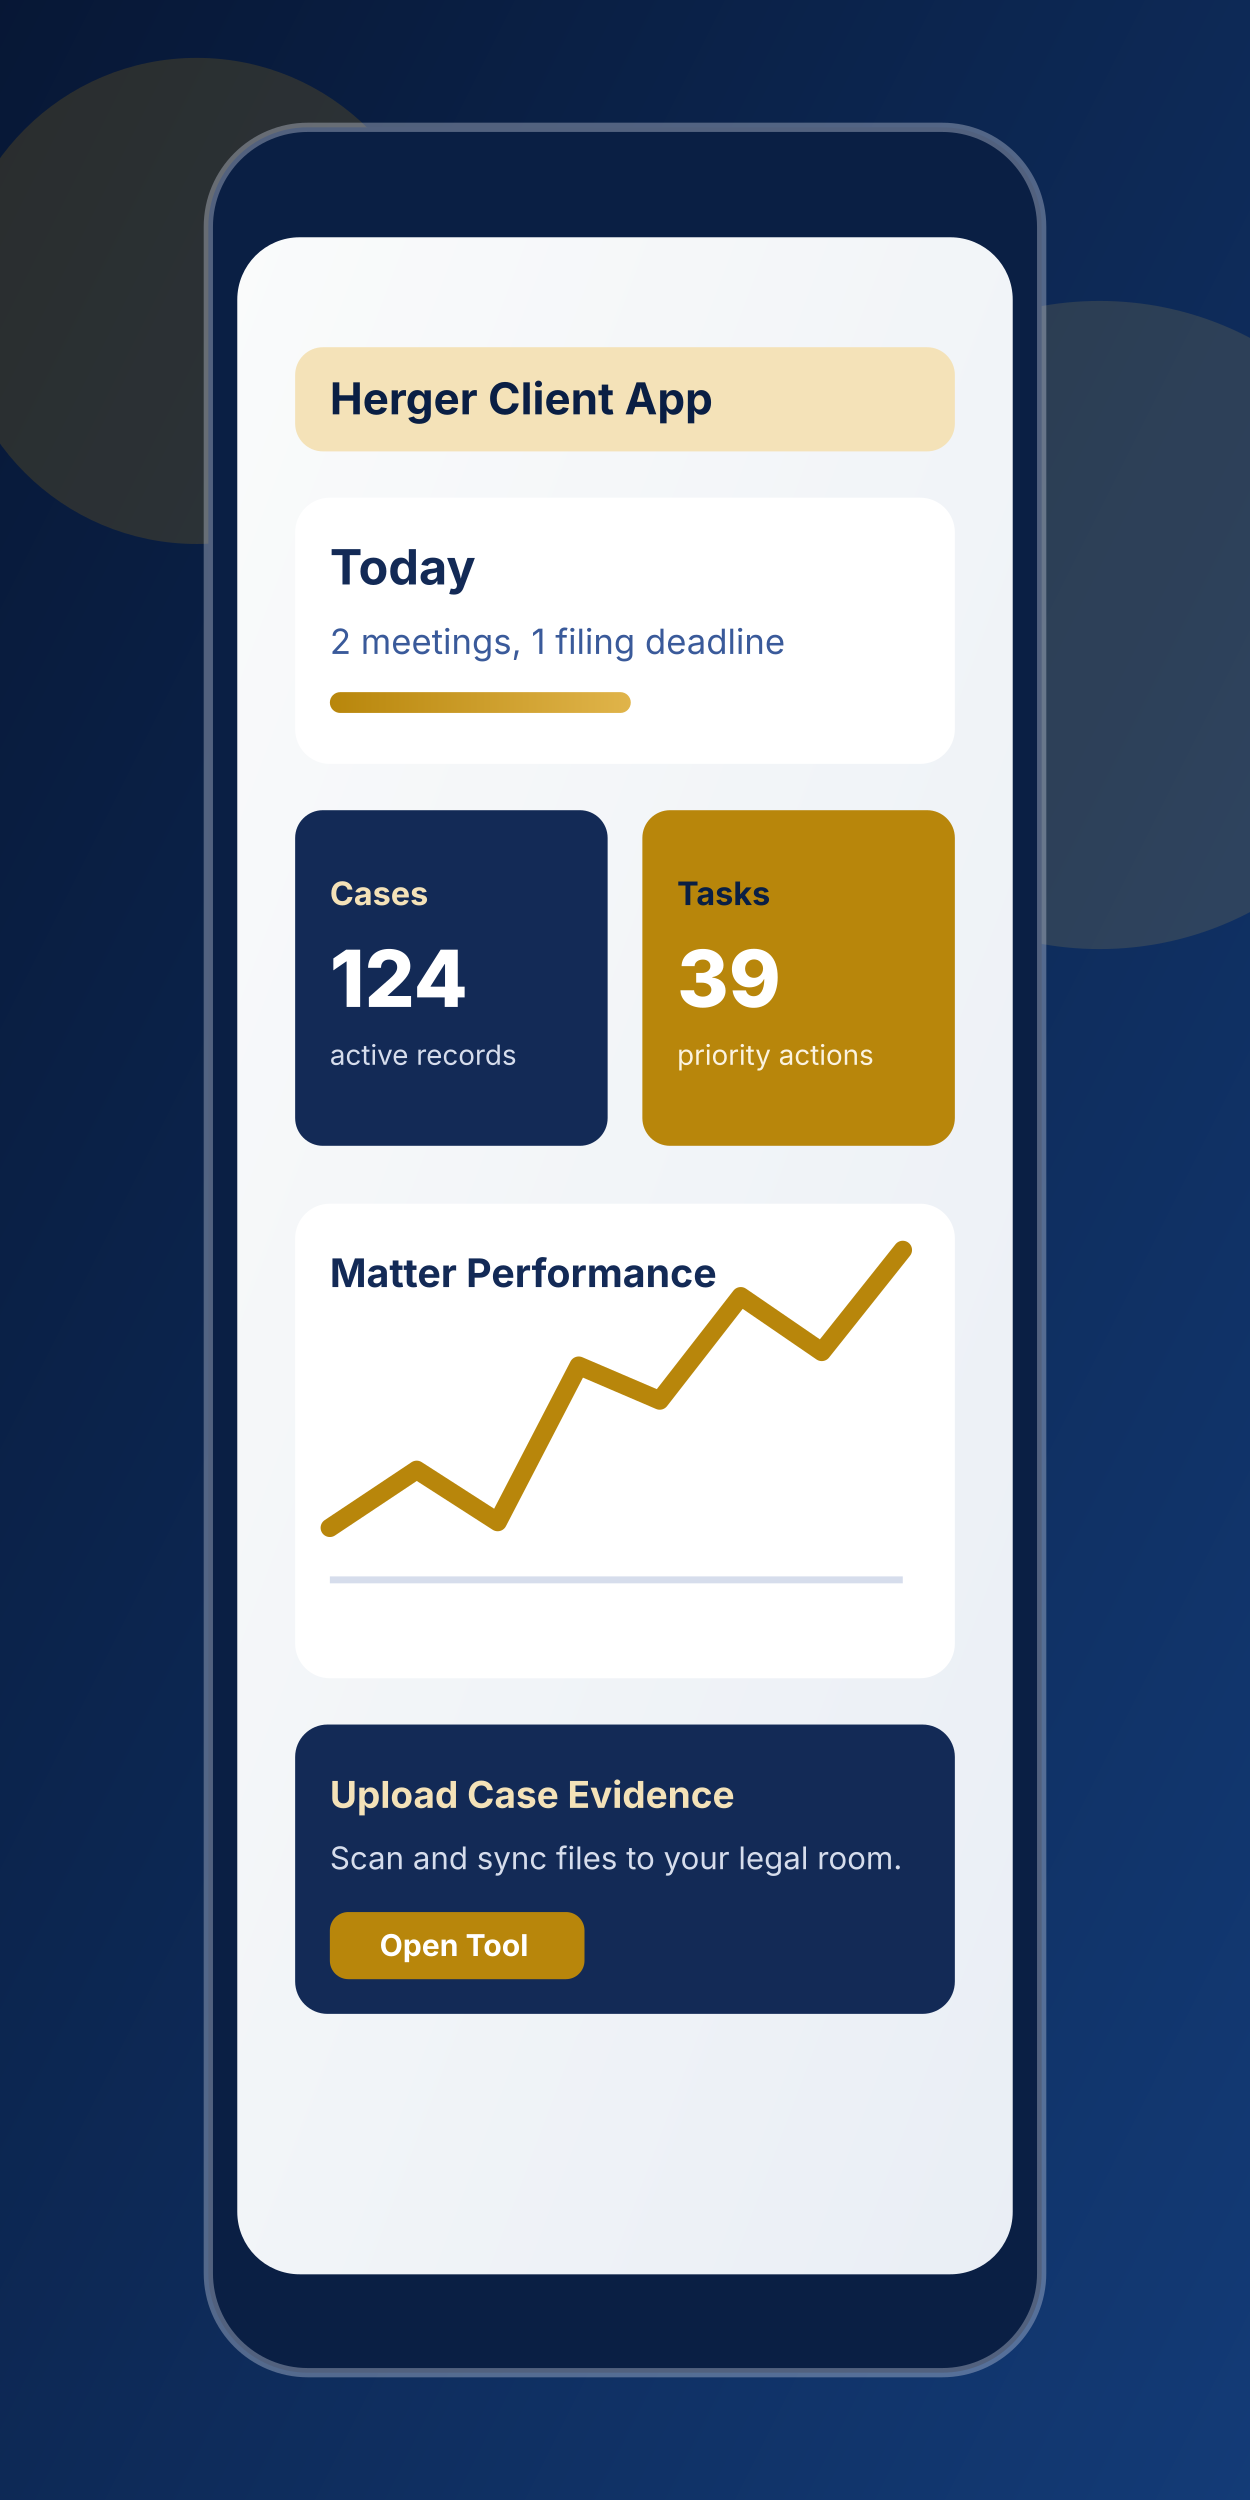
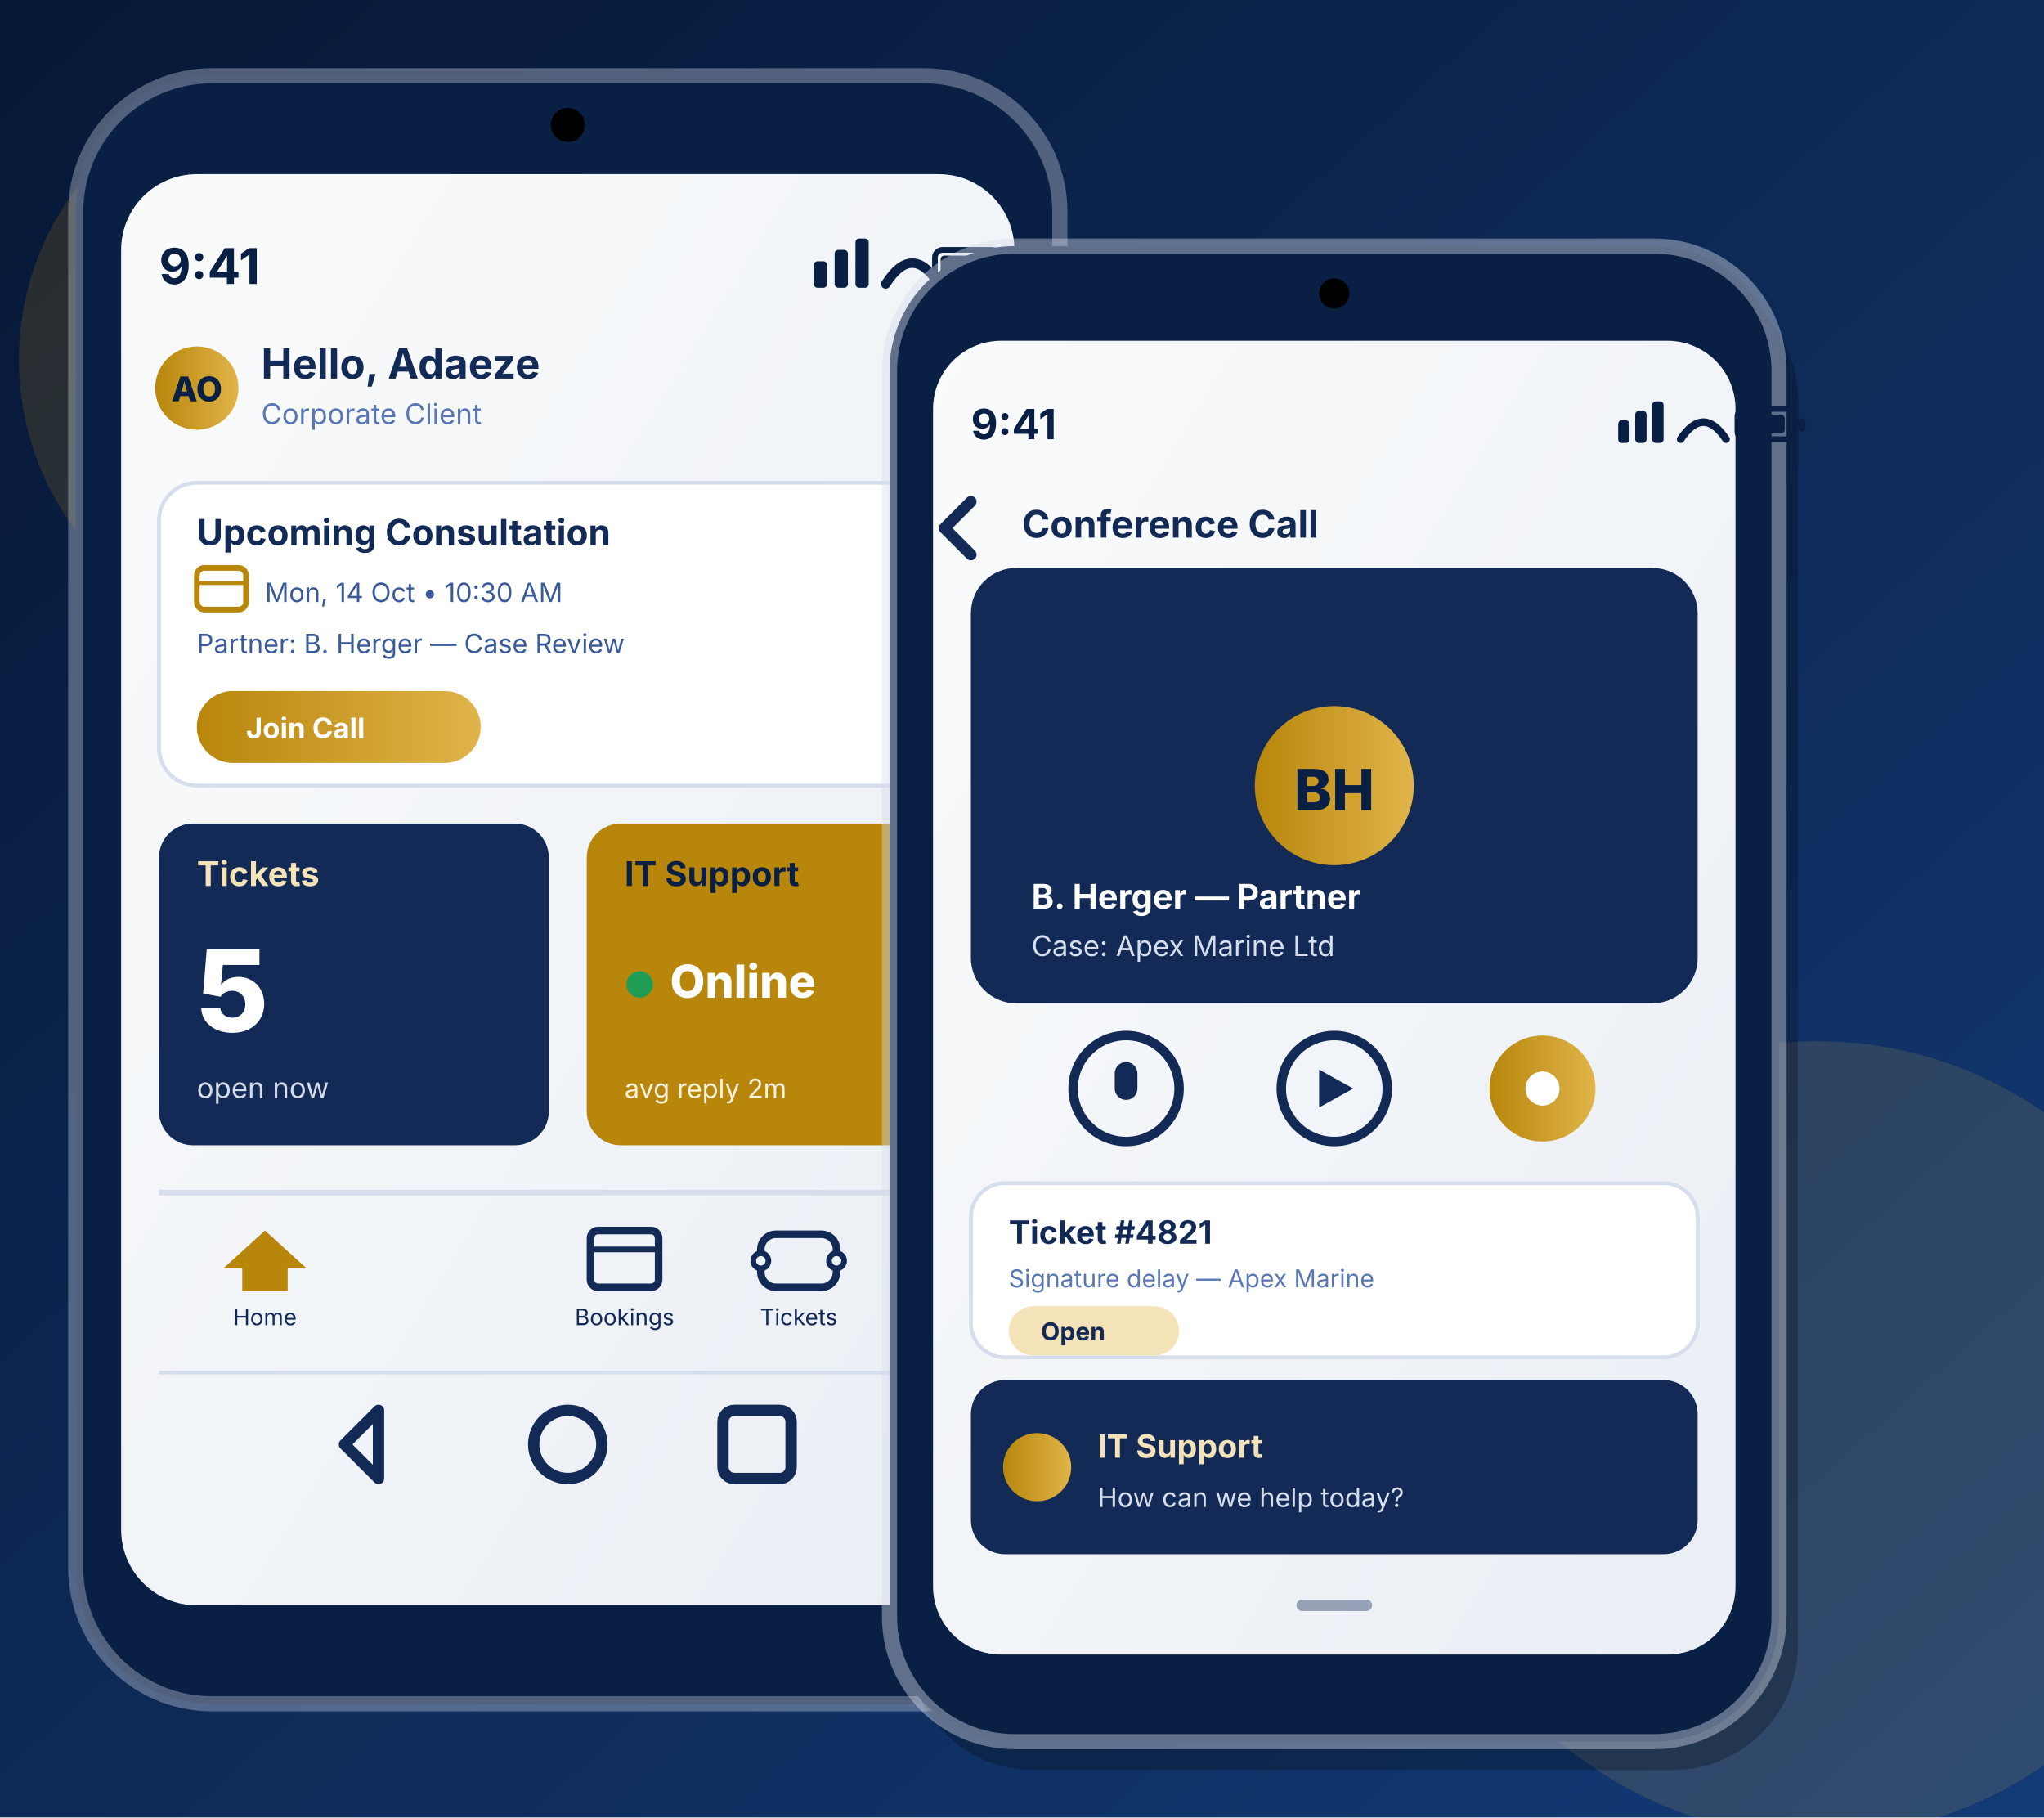
- <svg xmlns="http://www.w3.org/2000/svg" viewBox="0 0 1080 2160" role="img" aria-labelledby="title desc">
+ <svg xmlns="http://www.w3.org/2000/svg" viewBox="0 0 1080 960" role="img" aria-labelledby="title desc">
  <defs>
    <linearGradient id="bg" x1="0" x2="1" y1="0" y2="1">
      <stop offset="0%" stop-color="#071735" />
      <stop offset="100%" stop-color="#133b77" />
    </linearGradient>
    <linearGradient id="card" x1="0" x2="1" y1="0" y2="1">
      <stop offset="0%" stop-color="#ffffff" stop-opacity="0.98" />
      <stop offset="100%" stop-color="#eef2f9" stop-opacity="0.98" />
    </linearGradient>
    <linearGradient id="accent" x1="0" x2="1" y1="0" y2="0">
      <stop offset="0%" stop-color="#b8860b" />
      <stop offset="100%" stop-color="#e0b44a" />
    </linearGradient>
  </defs>
-   <rect width="1080" height="2160" fill="url(#bg)" />
-   <circle cx="170" cy="260" r="210" fill="#b8860b" fill-opacity="0.2" />
-   <circle cx="950" cy="540" r="280" fill="#e0b44a" fill-opacity="0.15" />
-   <rect x="180" y="110" width="720" height="1940" rx="86" fill="#0a1f44" stroke="#d6ddec" stroke-opacity="0.35" stroke-width="8" />
-   <rect x="205" y="205" width="670" height="1760" rx="54" fill="url(#card)" />
-   <rect x="255" y="300" width="570" height="90" rx="24" fill="#f4e2b8" />
-   <text x="285" y="358" fill="#0a1f44" font-size="38" font-family="Inter, Arial, sans-serif" font-weight="700">Herger Client App</text>
-   <rect x="255" y="430" width="570" height="230" rx="30" fill="#ffffff" />
-   <text x="285" y="505" fill="#132a56" font-size="42" font-family="Inter, Arial, sans-serif" font-weight="700">Today</text>
-   <text x="285" y="565" fill="#3a5a9a" font-size="30" font-family="Inter, Arial, sans-serif">2 meetings, 1 filing deadline</text>
-   <rect x="285" y="598" width="260" height="18" rx="9" fill="url(#accent)" />
-   <rect x="255" y="700" width="270" height="290" rx="24" fill="#132a56" />
-   <text x="285" y="782" fill="#f4e2b8" font-size="28" font-family="Inter, Arial, sans-serif" font-weight="700">Cases</text>
-   <text x="285" y="870" fill="#ffffff" font-size="68" font-family="Inter, Arial, sans-serif" font-weight="800">124</text>
-   <text x="285" y="920" fill="#d6ddec" font-size="24" font-family="Inter, Arial, sans-serif">active records</text>
-   <rect x="555" y="700" width="270" height="290" rx="24" fill="#b8860b" />
-   <text x="585" y="782" fill="#0a1f44" font-size="28" font-family="Inter, Arial, sans-serif" font-weight="700">Tasks</text>
-   <text x="585" y="870" fill="#ffffff" font-size="68" font-family="Inter, Arial, sans-serif" font-weight="800">39</text>
-   <text x="585" y="920" fill="#fbf3e0" font-size="24" font-family="Inter, Arial, sans-serif">priority actions</text>
-   <rect x="255" y="1040" width="570" height="410" rx="30" fill="#ffffff" />
-   <text x="285" y="1112" fill="#132a56" font-size="34" font-family="Inter, Arial, sans-serif" font-weight="700">Matter Performance</text>
-   <polyline points="285,1320 360,1270 430,1315 500,1180 570,1210 640,1120 710,1168 780,1080" fill="none" stroke="#b8860b" stroke-width="16" stroke-linecap="round" stroke-linejoin="round" />
-   <line x1="285" y1="1365" x2="780" y2="1365" stroke="#d6ddec" stroke-width="6" />
-   <rect x="255" y="1490" width="570" height="250" rx="28" fill="#132a56" />
-   <text x="285" y="1562" fill="#f4e2b8" font-size="32" font-family="Inter, Arial, sans-serif" font-weight="700">Upload Case Evidence</text>
-   <text x="285" y="1615" fill="#d6ddec" font-size="27" font-family="Inter, Arial, sans-serif">Scan and sync files to your legal room.</text>
-   <rect x="285" y="1652" width="220" height="58" rx="16" fill="#b8860b" />
-   <text x="328" y="1690" fill="#ffffff" font-size="26" font-family="Inter, Arial, sans-serif" font-weight="700">Open Tool</text>
+   <rect width="1080" height="960" fill="url(#bg)" />
+   <circle cx="160" cy="190" r="150" fill="#b8860b" fill-opacity="0.18" />
+   <circle cx="960" cy="760" r="210" fill="#e0b44a" fill-opacity="0.14" />
+   <rect x="40" y="40" width="520" height="860" rx="72" fill="#0a1f44" stroke="#d6ddec" stroke-opacity="0.35" stroke-width="8" />
+   <rect x="64" y="92" width="472" height="756" rx="40" fill="url(#card)" />
+   <circle cx="300" cy="66" r="9" fill="#000000" />
+   <text x="84" y="150" fill="#0a1f44" font-size="26" font-family="Inter, Arial, sans-serif" font-weight="700">9:41</text>
+   <rect x="430" y="138" width="7" height="14" rx="2" fill="#0a1f44" />
+   <rect x="441" y="132" width="7" height="20" rx="2" fill="#0a1f44" />
+   <rect x="452" y="126" width="7" height="26" rx="2" fill="#0a1f44" />
+   <path d="M468 150 q14 -22 28 0" stroke="#0a1f44" stroke-width="5" fill="none" stroke-linecap="round" />
+   <rect x="494" y="132" width="34" height="18" rx="4" fill="none" stroke="#0a1f44" stroke-width="3" />
+   <rect x="497" y="135" width="26" height="12" rx="2" fill="#0a1f44" />
+   <rect x="530" y="137" width="4" height="8" rx="2" fill="#0a1f44" />
+   <circle cx="104" cy="205" r="22" fill="url(#accent)" />
+   <text x="104" y="212" fill="#0a1f44" font-size="18" font-family="Inter, Arial, sans-serif" font-weight="800" text-anchor="middle">AO</text>
+   <text x="138" y="200" fill="#132a56" font-size="22" font-family="Inter, Arial, sans-serif" font-weight="700">Hello, Adaeze</text>
+   <text x="138" y="224" fill="#5a77b3" font-size="15" font-family="Inter, Arial, sans-serif">Corporate Client</text>
+   <rect x="84" y="255" width="432" height="160" rx="20" fill="#ffffff" stroke="#d6ddec" stroke-width="2" />
+   <text x="104" y="288" fill="#132a56" font-size="19" font-family="Inter, Arial, sans-serif" font-weight="700">Upcoming Consultation</text>
+   <rect x="104" y="300" width="26" height="22" rx="4" fill="none" stroke="#b8860b" stroke-width="3" />
+   <line x1="104" y1="308" x2="130" y2="308" stroke="#b8860b" stroke-width="2" />
+   <text x="140" y="318" fill="#3a5a9a" font-size="14" font-family="Inter, Arial, sans-serif">Mon, 14 Oct • 10:30 AM</text>
+   <text x="104" y="345" fill="#3a5a9a" font-size="14" font-family="Inter, Arial, sans-serif">Partner: B. Herger — Case Review</text>
+   <rect x="104" y="365" width="150" height="38" rx="19" fill="url(#accent)" />
+   <text x="130" y="390" fill="#ffffff" font-size="15" font-family="Inter, Arial, sans-serif" font-weight="700">Join Call</text>
+   <rect x="84" y="435" width="206" height="170" rx="18" fill="#132a56" />
+   <text x="104" y="468" fill="#f4e2b8" font-size="18" font-family="Inter, Arial, sans-serif" font-weight="700">Tickets</text>
+   <text x="104" y="545" fill="#ffffff" font-size="60" font-family="Inter, Arial, sans-serif" font-weight="800">5</text>
+   <text x="104" y="580" fill="#d6ddec" font-size="15" font-family="Inter, Arial, sans-serif">open now</text>
+   <rect x="310" y="435" width="206" height="170" rx="18" fill="#b8860b" />
+   <text x="330" y="468" fill="#0a1f44" font-size="18" font-family="Inter, Arial, sans-serif" font-weight="700">IT Support</text>
+   <circle cx="338" cy="520" r="7" fill="#1f9d55" />
+   <text x="354" y="527" fill="#ffffff" font-size="24" font-family="Inter, Arial, sans-serif" font-weight="800">Online</text>
+   <text x="330" y="580" fill="#fbf3e0" font-size="14" font-family="Inter, Arial, sans-serif">avg reply 2m</text>
+   <line x1="84" y1="630" x2="516" y2="630" stroke="#d6ddec" stroke-width="3" />
+   <polygon points="140,650 118,670 128,670 128,682 152,682 152,670 162,670" fill="#b8860b" />
+   <text x="140" y="700" fill="#132a56" font-size="12" font-family="Inter, Arial, sans-serif" text-anchor="middle">Home</text>
+   <rect x="312" y="650" width="36" height="30" rx="4" fill="none" stroke="#132a56" stroke-width="4" />
+   <line x1="312" y1="660" x2="348" y2="660" stroke="#132a56" stroke-width="3" />
+   <text x="330" y="700" fill="#132a56" font-size="12" font-family="Inter, Arial, sans-serif" text-anchor="middle">Bookings</text>
+   <rect x="402" y="652" width="40" height="28" rx="8" fill="none" stroke="#132a56" stroke-width="4" />
+   <circle cx="402" cy="666" r="4" fill="#eef1f7" stroke="#132a56" stroke-width="3" />
+   <circle cx="442" cy="666" r="4" fill="#eef1f7" stroke="#132a56" stroke-width="3" />
+   <text x="422" y="700" fill="#132a56" font-size="12" font-family="Inter, Arial, sans-serif" text-anchor="middle">Tickets</text>
+   <circle cx="490" cy="662" r="12" fill="none" stroke="#132a56" stroke-width="4" />
+   <path d="M472 690 q18 -20 36 0" stroke="#132a56" stroke-width="4" fill="none" stroke-linecap="round" />
+   <text x="490" y="710" fill="#132a56" font-size="12" font-family="Inter, Arial, sans-serif" text-anchor="middle">Profile</text>
+   <line x1="84" y1="725" x2="516" y2="725" stroke="#d6ddec" stroke-width="2" />
+   <polygon points="200,745 182,763 200,781" fill="none" stroke="#132a56" stroke-width="6" stroke-linejoin="round" stroke-linecap="round" />
+   <circle cx="300" cy="763" r="18" fill="none" stroke="#132a56" stroke-width="6" />
+   <rect x="382" y="745" width="36" height="36" rx="6" fill="none" stroke="#132a56" stroke-width="6" />
+   <rect x="480" y="145" width="470" height="790" rx="66" fill="#000000" fill-opacity="0.25" />
+   <rect x="470" y="130" width="470" height="790" rx="66" fill="#0a1f44" stroke="#d6ddec" stroke-opacity="0.42" stroke-width="8" />
+   <rect x="493" y="180" width="424" height="694" rx="36" fill="url(#card)" />
+   <circle cx="705" cy="155" r="8" fill="#000000" />
+   <text x="513" y="232" fill="#0a1f44" font-size="22" font-family="Inter, Arial, sans-serif" font-weight="700">9:41</text>
+   <rect x="855" y="222" width="6" height="12" rx="2" fill="#0a1f44" />
+   <rect x="864" y="217" width="6" height="17" rx="2" fill="#0a1f44" />
+   <rect x="873" y="212" width="6" height="22" rx="2" fill="#0a1f44" />
+   <path d="M888 232 q12 -18 24 0" stroke="#0a1f44" stroke-width="4" fill="none" stroke-linecap="round" />
+   <rect x="918" y="216" width="30" height="16" rx="4" fill="none" stroke="#0a1f44" stroke-width="3" />
+   <rect x="921" y="219" width="22" height="10" rx="2" fill="#0a1f44" />
+   <rect x="950" y="221" width="4" height="7" rx="2" fill="#0a1f44" />
+   <path d="M513 265 l-14 14 l14 14" stroke="#132a56" stroke-width="6" fill="none" stroke-linecap="round" stroke-linejoin="round" />
+   <text x="540" y="284" fill="#132a56" font-size="20" font-family="Inter, Arial, sans-serif" font-weight="700">Conference Call</text>
+   <rect x="513" y="300" width="384" height="230" rx="24" fill="#132a56" />
+   <circle cx="705" cy="415" r="42" fill="url(#accent)" />
+   <text x="705" y="428" fill="#0a1f44" font-size="30" font-family="Inter, Arial, sans-serif" font-weight="800" text-anchor="middle">BH</text>
+   <text x="545" y="480" fill="#ffffff" font-size="18" font-family="Inter, Arial, sans-serif" font-weight="700">B. Herger — Partner</text>
+   <text x="545" y="505" fill="#d6ddec" font-size="15" font-family="Inter, Arial, sans-serif">Case: Apex Marine Ltd</text>
+   <circle cx="595" cy="575" r="28" fill="none" stroke="#132a56" stroke-width="5" />
+   <rect x="589" y="561" width="12" height="20" rx="6" fill="#132a56" />
+   <circle cx="705" cy="575" r="28" fill="none" stroke="#132a56" stroke-width="5" />
+   <polygon points="697,565 697,585 715,575" fill="#132a56" />
+   <circle cx="815" cy="575" r="28" fill="url(#accent)" />
+   <circle cx="815" cy="575" r="9" fill="#ffffff" />
+   <rect x="513" y="625" width="384" height="92" rx="18" fill="#ffffff" stroke="#d6ddec" stroke-width="2" />
+   <text x="533" y="657" fill="#132a56" font-size="17" font-family="Inter, Arial, sans-serif" font-weight="700">Ticket #4821</text>
+   <text x="533" y="680" fill="#5a77b3" font-size="13" font-family="Inter, Arial, sans-serif">Signature delay — Apex Marine</text>
+   <rect x="533" y="690" width="90" height="26" rx="13" fill="#f4e2b8" />
+   <text x="550" y="708" fill="#132a56" font-size="13" font-family="Inter, Arial, sans-serif" font-weight="700">Open</text>
+   <rect x="513" y="729" width="384" height="92" rx="18" fill="#132a56" />
+   <circle cx="548" cy="775" r="18" fill="url(#accent)" />
+   <text x="580" y="770" fill="#f4e2b8" font-size="17" font-family="Inter, Arial, sans-serif" font-weight="700">IT Support</text>
+   <text x="580" y="796" fill="#d6ddec" font-size="14" font-family="Inter, Arial, sans-serif">How can we help today?</text>
+   <rect x="685" y="845" width="40" height="6" rx="3" fill="#132a56" fill-opacity="0.4" />
</svg>
